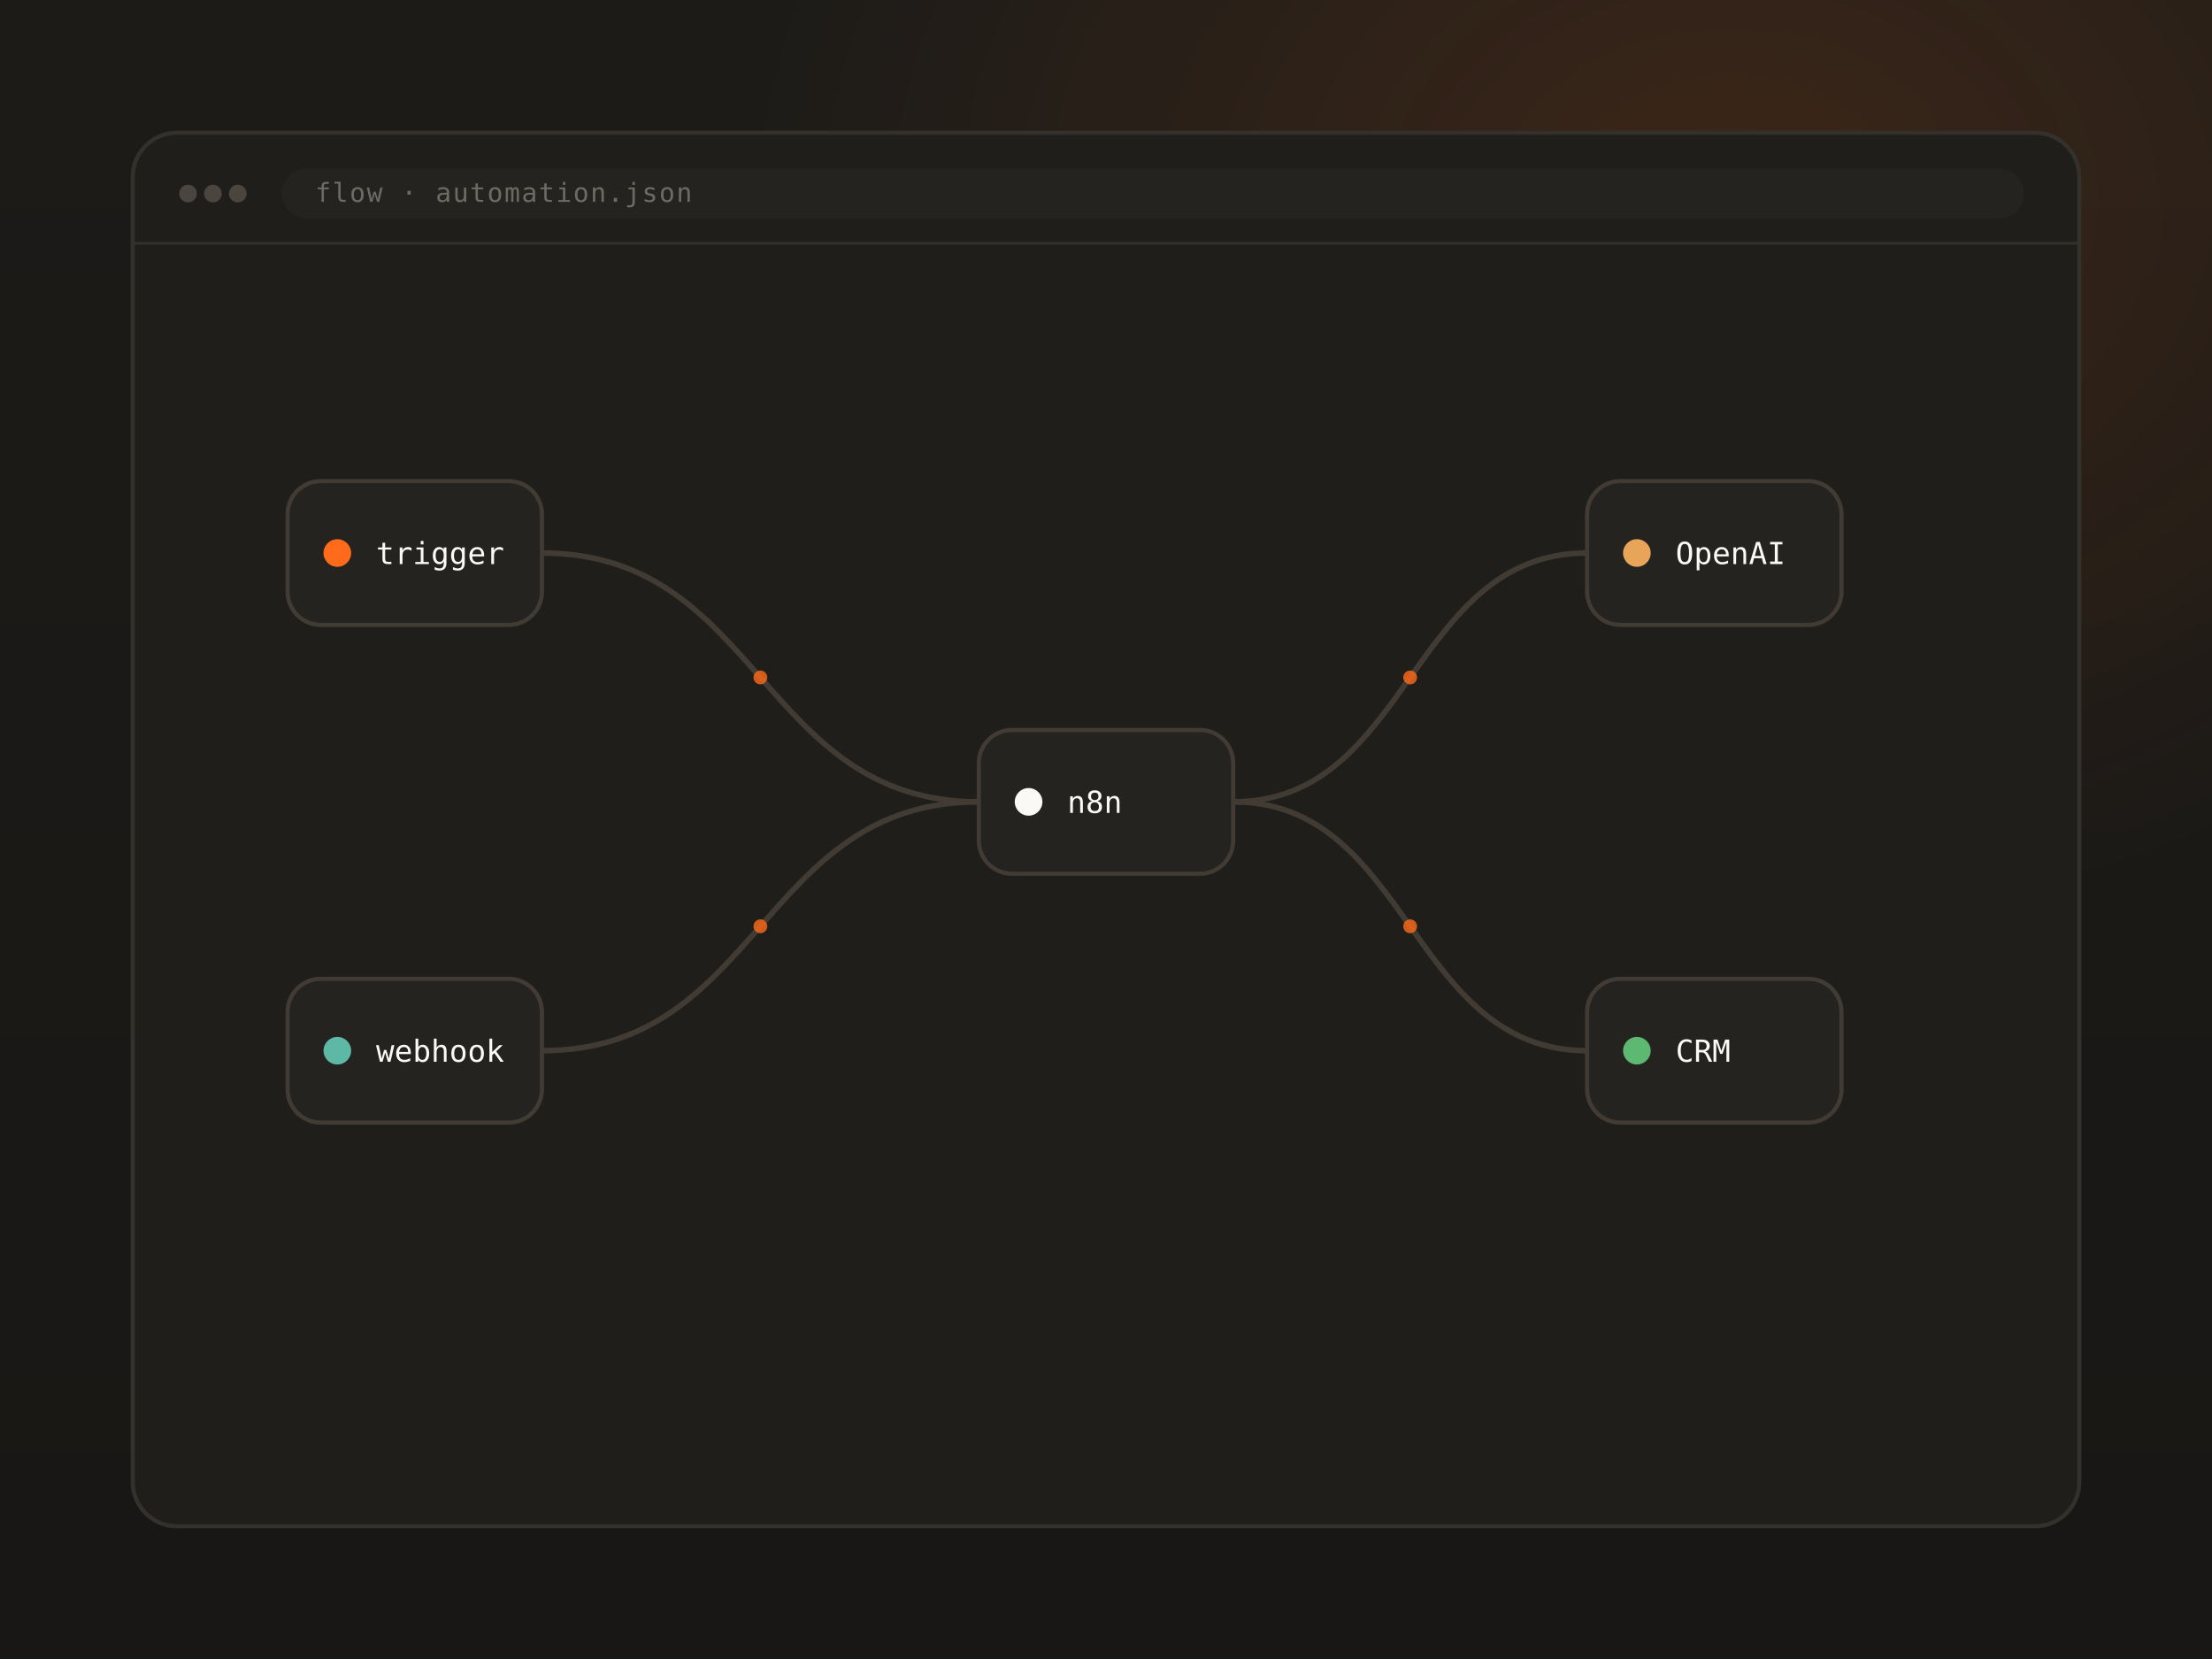
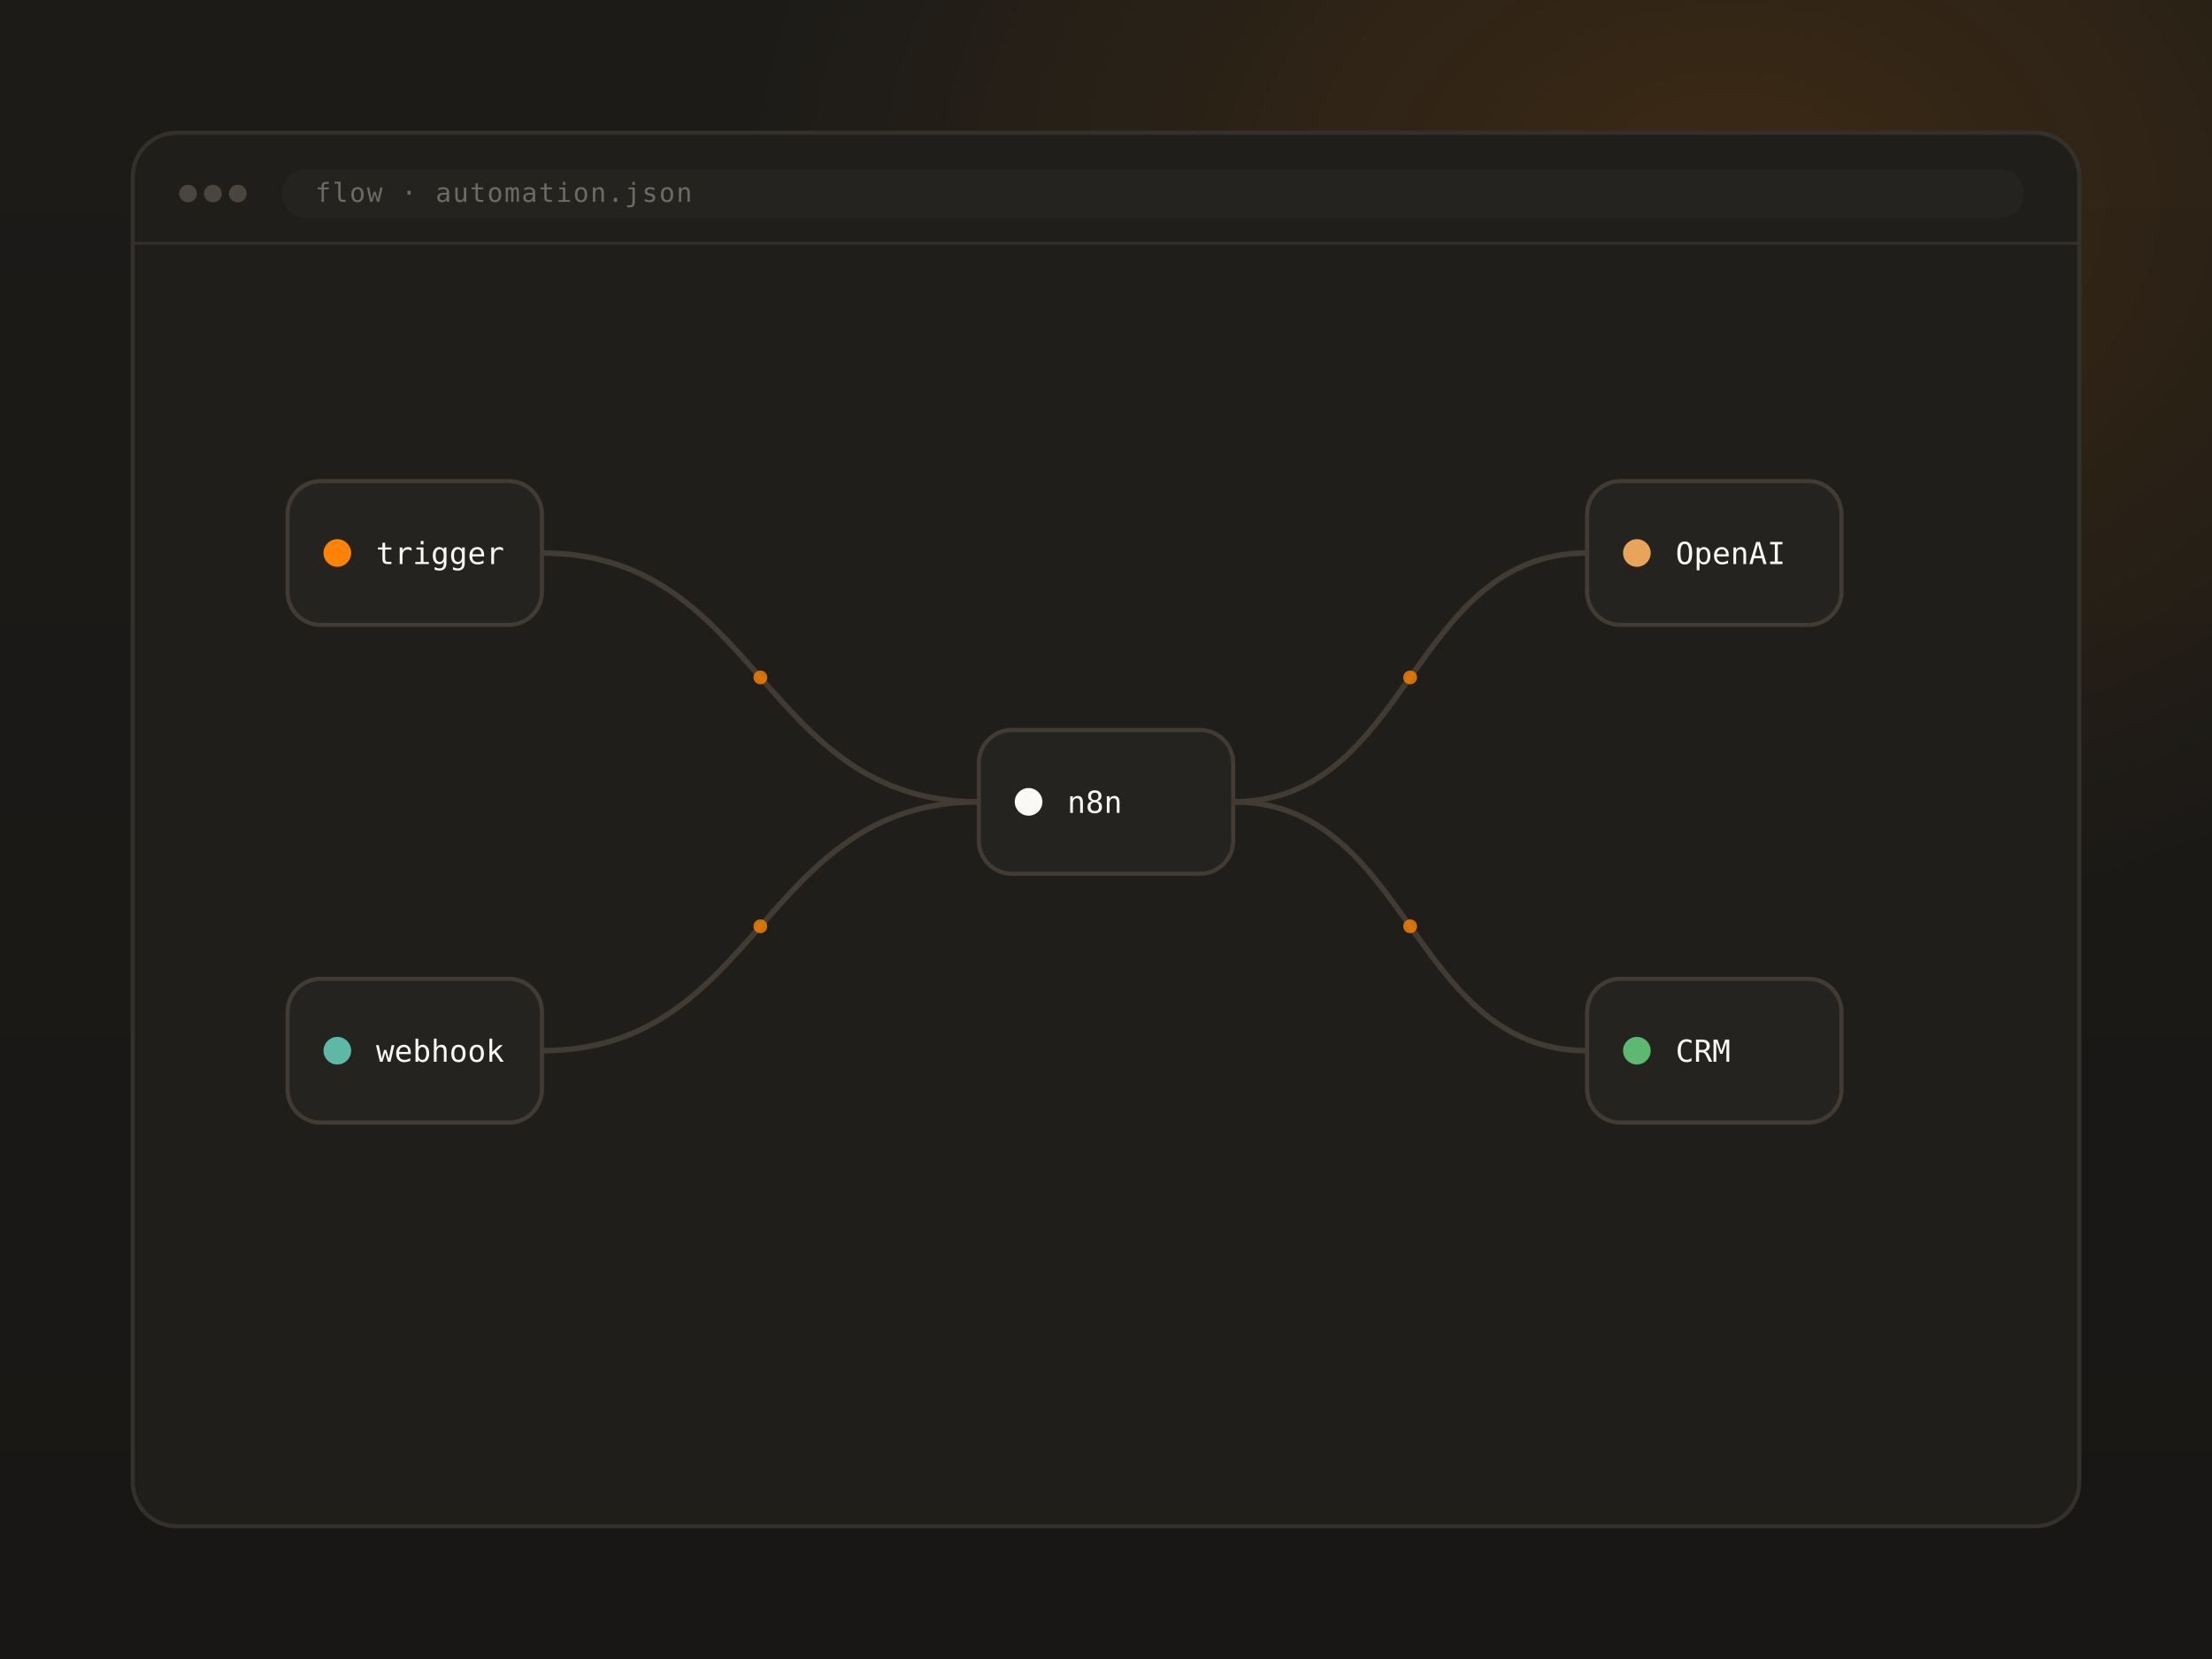
<svg xmlns="http://www.w3.org/2000/svg" viewBox="0 0 800 600" width="800" height="600" role="img">
  <defs>
    <linearGradient id="bg" x1="0" y1="0" x2="0" y2="1">
      <stop offset="0" stop-color="#1c1b18" />
      <stop offset="1" stop-color="#181715" />
    </linearGradient>
    <radialGradient id="glow" cx="0.78" cy="0.12" r="0.9">
-       <stop offset="0" stop-color="#ff6b1a" stop-opacity="0.14" />
-       <stop offset="0.5" stop-color="#ff6b1a" stop-opacity="0" />
+       <stop offset="0" stop-color="#ff8300" stop-opacity="0.14" />
+       <stop offset="0.5" stop-color="#ff8300" stop-opacity="0" />
    </radialGradient>
  </defs>
  <rect x="0.0" y="0.0" width="800.0" height="600.0" rx="0" fill="url(#bg)" />
  <rect x="0.0" y="0.0" width="800.0" height="600.0" rx="0" fill="url(#glow)" />
  <rect x="48.0" y="48.0" width="704.0" height="504.0" rx="16" fill="#1f1e1b" stroke="#34302b" stroke-width="1.5" />
  <circle cx="68.0" cy="70.0" r="3.2" fill="#4a453e" />
  <circle cx="77.0" cy="70.0" r="3.2" fill="#4a453e" />
  <circle cx="86.0" cy="70.0" r="3.2" fill="#4a453e" />
  <rect x="102.0" y="61.0" width="630.0" height="18.0" rx="9" fill="#252320" />
  <text x="114.0" y="73.0" font-family="'JetBrains Mono','SFMono-Regular',ui-monospace,monospace" font-size="9.5" font-weight="400" fill="#6c6a64" text-anchor="start" letter-spacing="0.5">flow · automation.json</text>
  <line x1="48.0" y1="88.0" x2="752.0" y2="88.0" stroke="#34302b" stroke-width="1" stroke-linecap="round" />
  <path d="M196 200 C275.0 200,275.0 290,354 290" fill="none" stroke="#413b34" stroke-width="2" stroke-linecap="round" stroke-linejoin="round" />
-   <circle cx="275.0" cy="245.0" r="2.5" fill="#ff6b1a" fill-opacity="0.8" />
+   <circle cx="275.0" cy="245.0" r="2.5" fill="#ff8300" fill-opacity="0.8" />
  <path d="M196 380 C275.0 380,275.0 290,354 290" fill="none" stroke="#413b34" stroke-width="2" stroke-linecap="round" stroke-linejoin="round" />
-   <circle cx="275.0" cy="335.0" r="2.5" fill="#ff6b1a" fill-opacity="0.8" />
+   <circle cx="275.0" cy="335.0" r="2.5" fill="#ff8300" fill-opacity="0.8" />
  <path d="M446 290 C510.0 290,510.0 200,574 200" fill="none" stroke="#413b34" stroke-width="2" stroke-linecap="round" stroke-linejoin="round" />
-   <circle cx="510.0" cy="245.0" r="2.5" fill="#ff6b1a" fill-opacity="0.8" />
+   <circle cx="510.0" cy="245.0" r="2.5" fill="#ff8300" fill-opacity="0.8" />
  <path d="M446 290 C510.0 290,510.0 380,574 380" fill="none" stroke="#413b34" stroke-width="2" stroke-linecap="round" stroke-linejoin="round" />
-   <circle cx="510.0" cy="335.0" r="2.5" fill="#ff6b1a" fill-opacity="0.8" />
+   <circle cx="510.0" cy="335.0" r="2.5" fill="#ff8300" fill-opacity="0.8" />
  <rect x="104.0" y="174.0" width="92.0" height="52.0" rx="12" fill="#252320" stroke="#413b34" stroke-width="1.5" />
-   <circle cx="122.0" cy="200.0" r="5.0" fill="#ff6b1a" />
+   <circle cx="122.0" cy="200.0" r="5.0" fill="#ff8300" />
  <text x="136.0" y="204.0" font-family="'JetBrains Mono','SFMono-Regular',ui-monospace,monospace" font-size="11" font-weight="400" fill="#faf9f5" text-anchor="start">trigger</text>
  <rect x="104.0" y="354.0" width="92.0" height="52.0" rx="12" fill="#252320" stroke="#413b34" stroke-width="1.5" />
  <circle cx="122.0" cy="380.0" r="5.0" fill="#5db8a6" />
  <text x="136.0" y="384.0" font-family="'JetBrains Mono','SFMono-Regular',ui-monospace,monospace" font-size="11" font-weight="400" fill="#faf9f5" text-anchor="start">webhook</text>
  <rect x="354.0" y="264.0" width="92.0" height="52.0" rx="12" fill="#252320" stroke="#413b34" stroke-width="1.5" />
  <circle cx="372.0" cy="290.0" r="5.0" fill="#faf9f5" />
  <text x="386.0" y="294.0" font-family="'JetBrains Mono','SFMono-Regular',ui-monospace,monospace" font-size="11" font-weight="400" fill="#faf9f5" text-anchor="start">n8n</text>
  <rect x="574.0" y="174.0" width="92.0" height="52.0" rx="12" fill="#252320" stroke="#413b34" stroke-width="1.5" />
  <circle cx="592.0" cy="200.0" r="5.0" fill="#e8a55a" />
  <text x="606.0" y="204.0" font-family="'JetBrains Mono','SFMono-Regular',ui-monospace,monospace" font-size="11" font-weight="400" fill="#faf9f5" text-anchor="start">OpenAI</text>
  <rect x="574.0" y="354.0" width="92.0" height="52.0" rx="12" fill="#252320" stroke="#413b34" stroke-width="1.5" />
  <circle cx="592.0" cy="380.0" r="5.0" fill="#5db872" />
  <text x="606.0" y="384.0" font-family="'JetBrains Mono','SFMono-Regular',ui-monospace,monospace" font-size="11" font-weight="400" fill="#faf9f5" text-anchor="start">CRM</text>
</svg>
